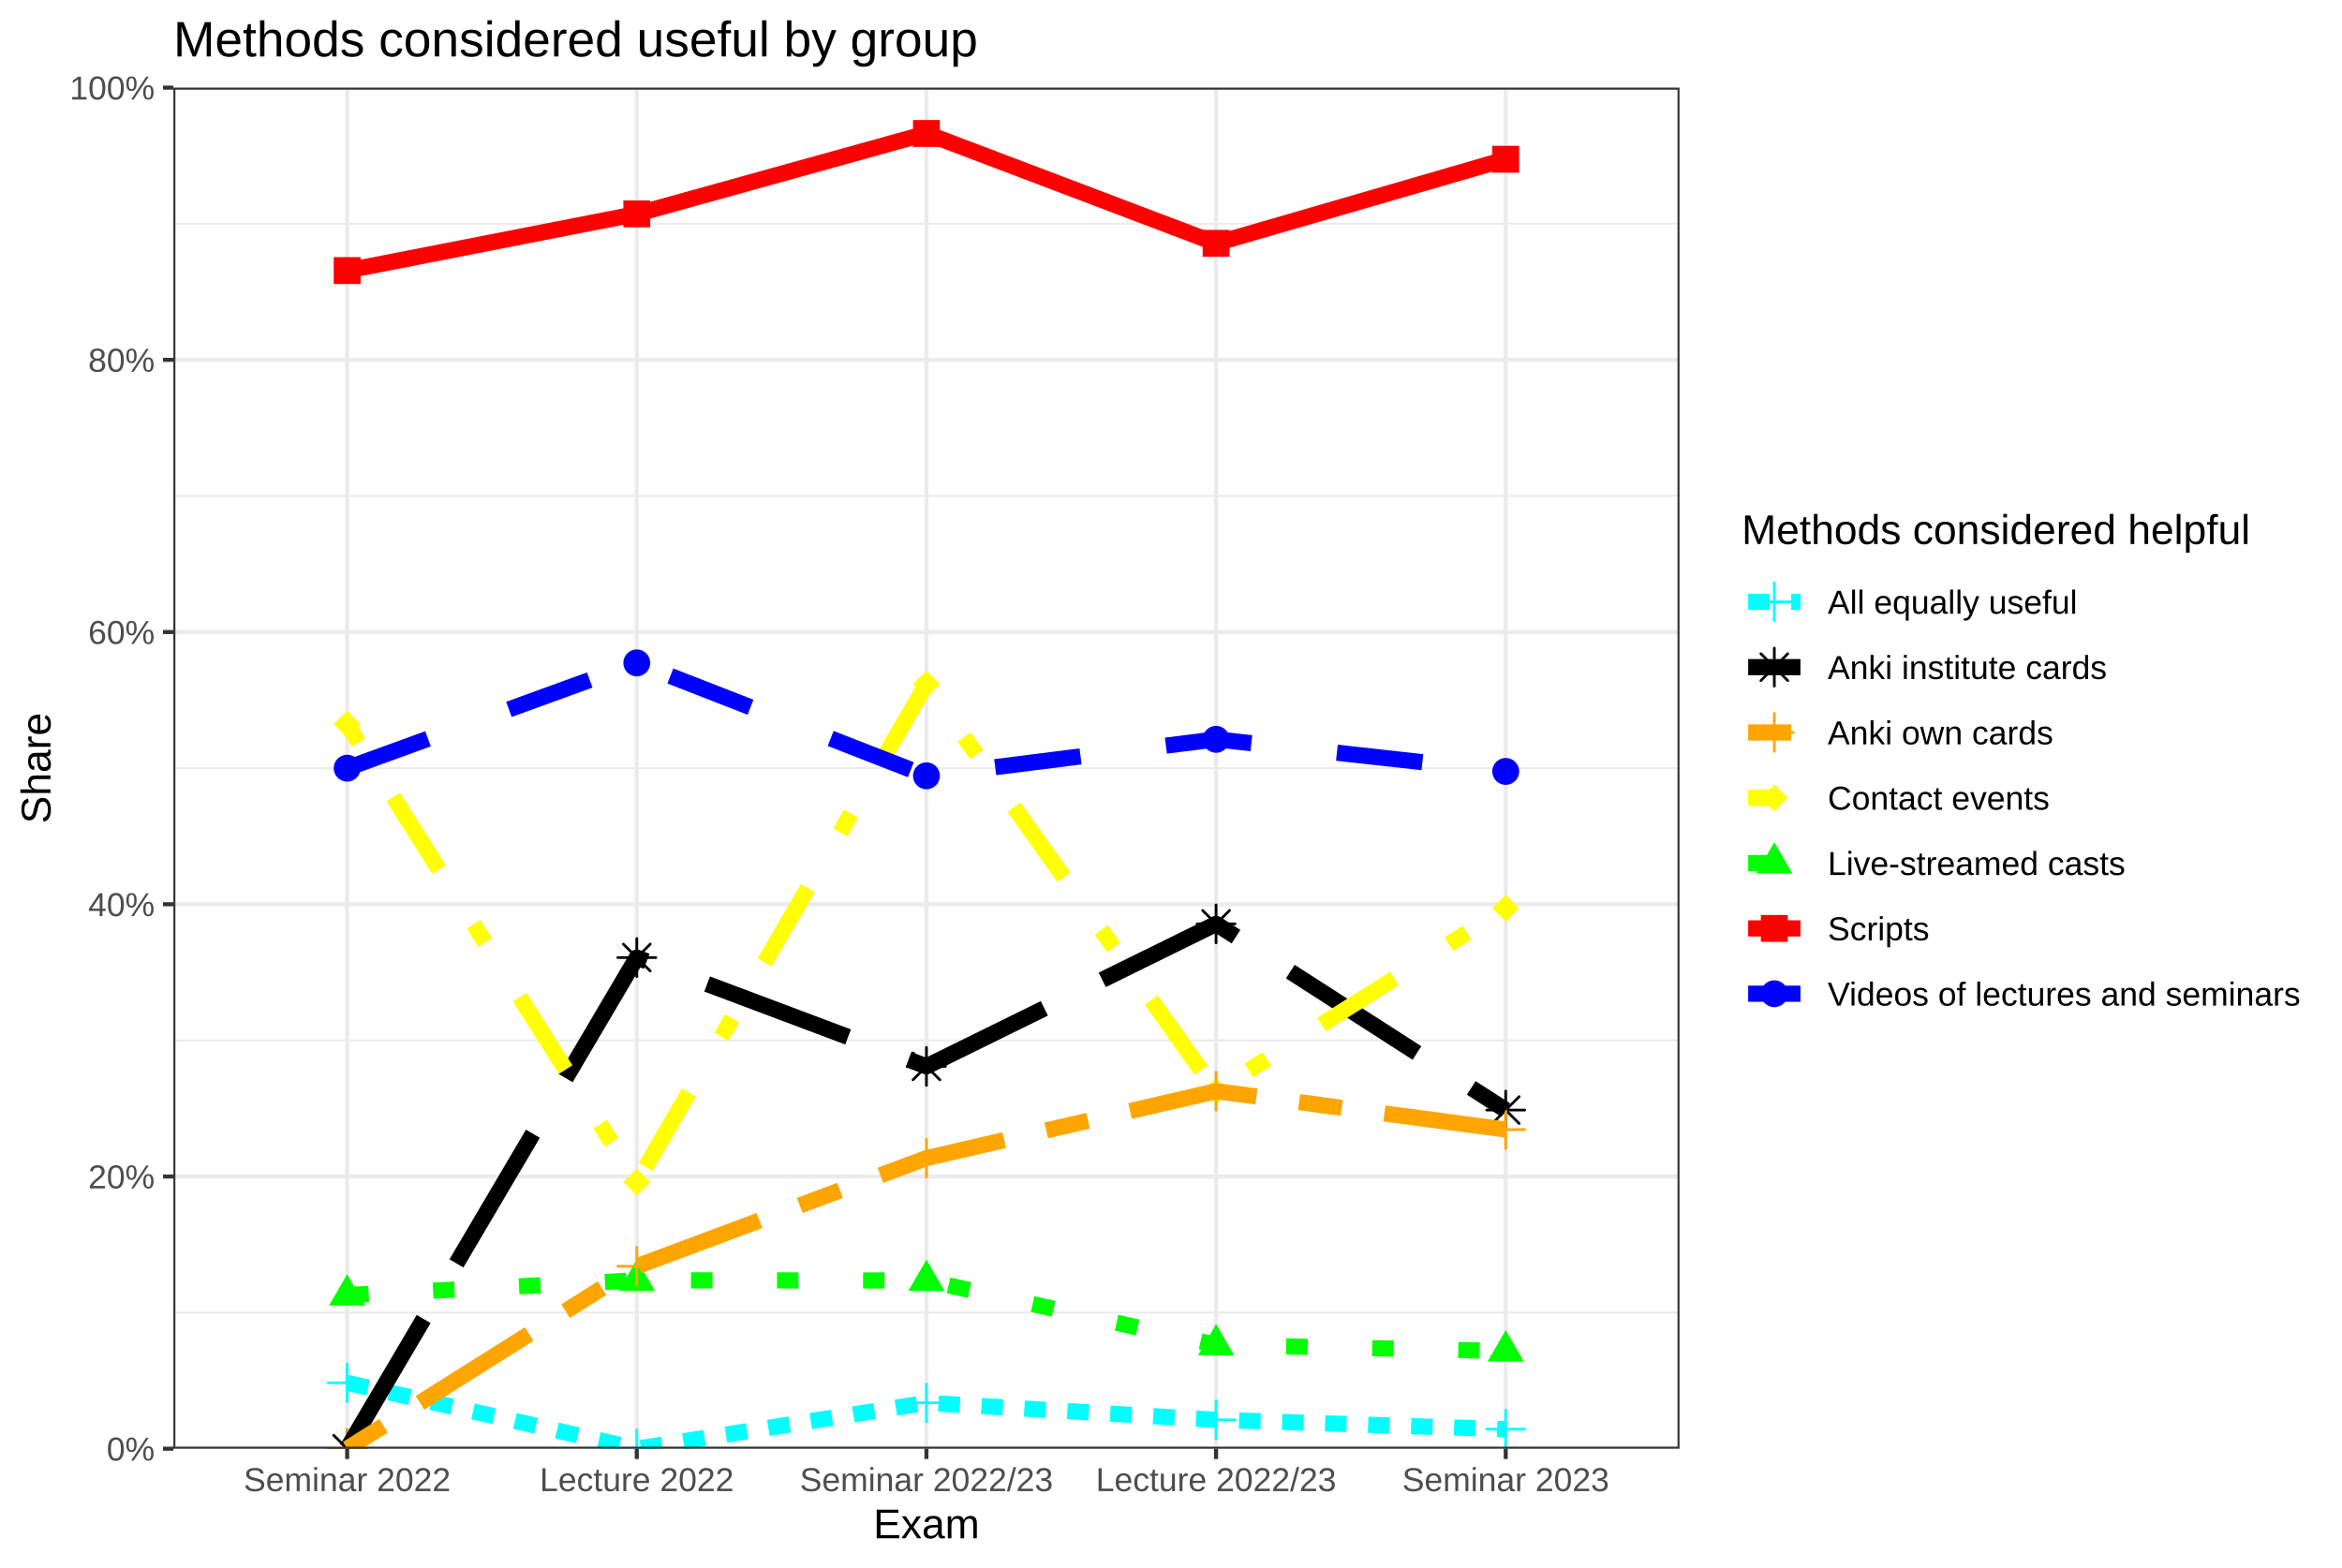
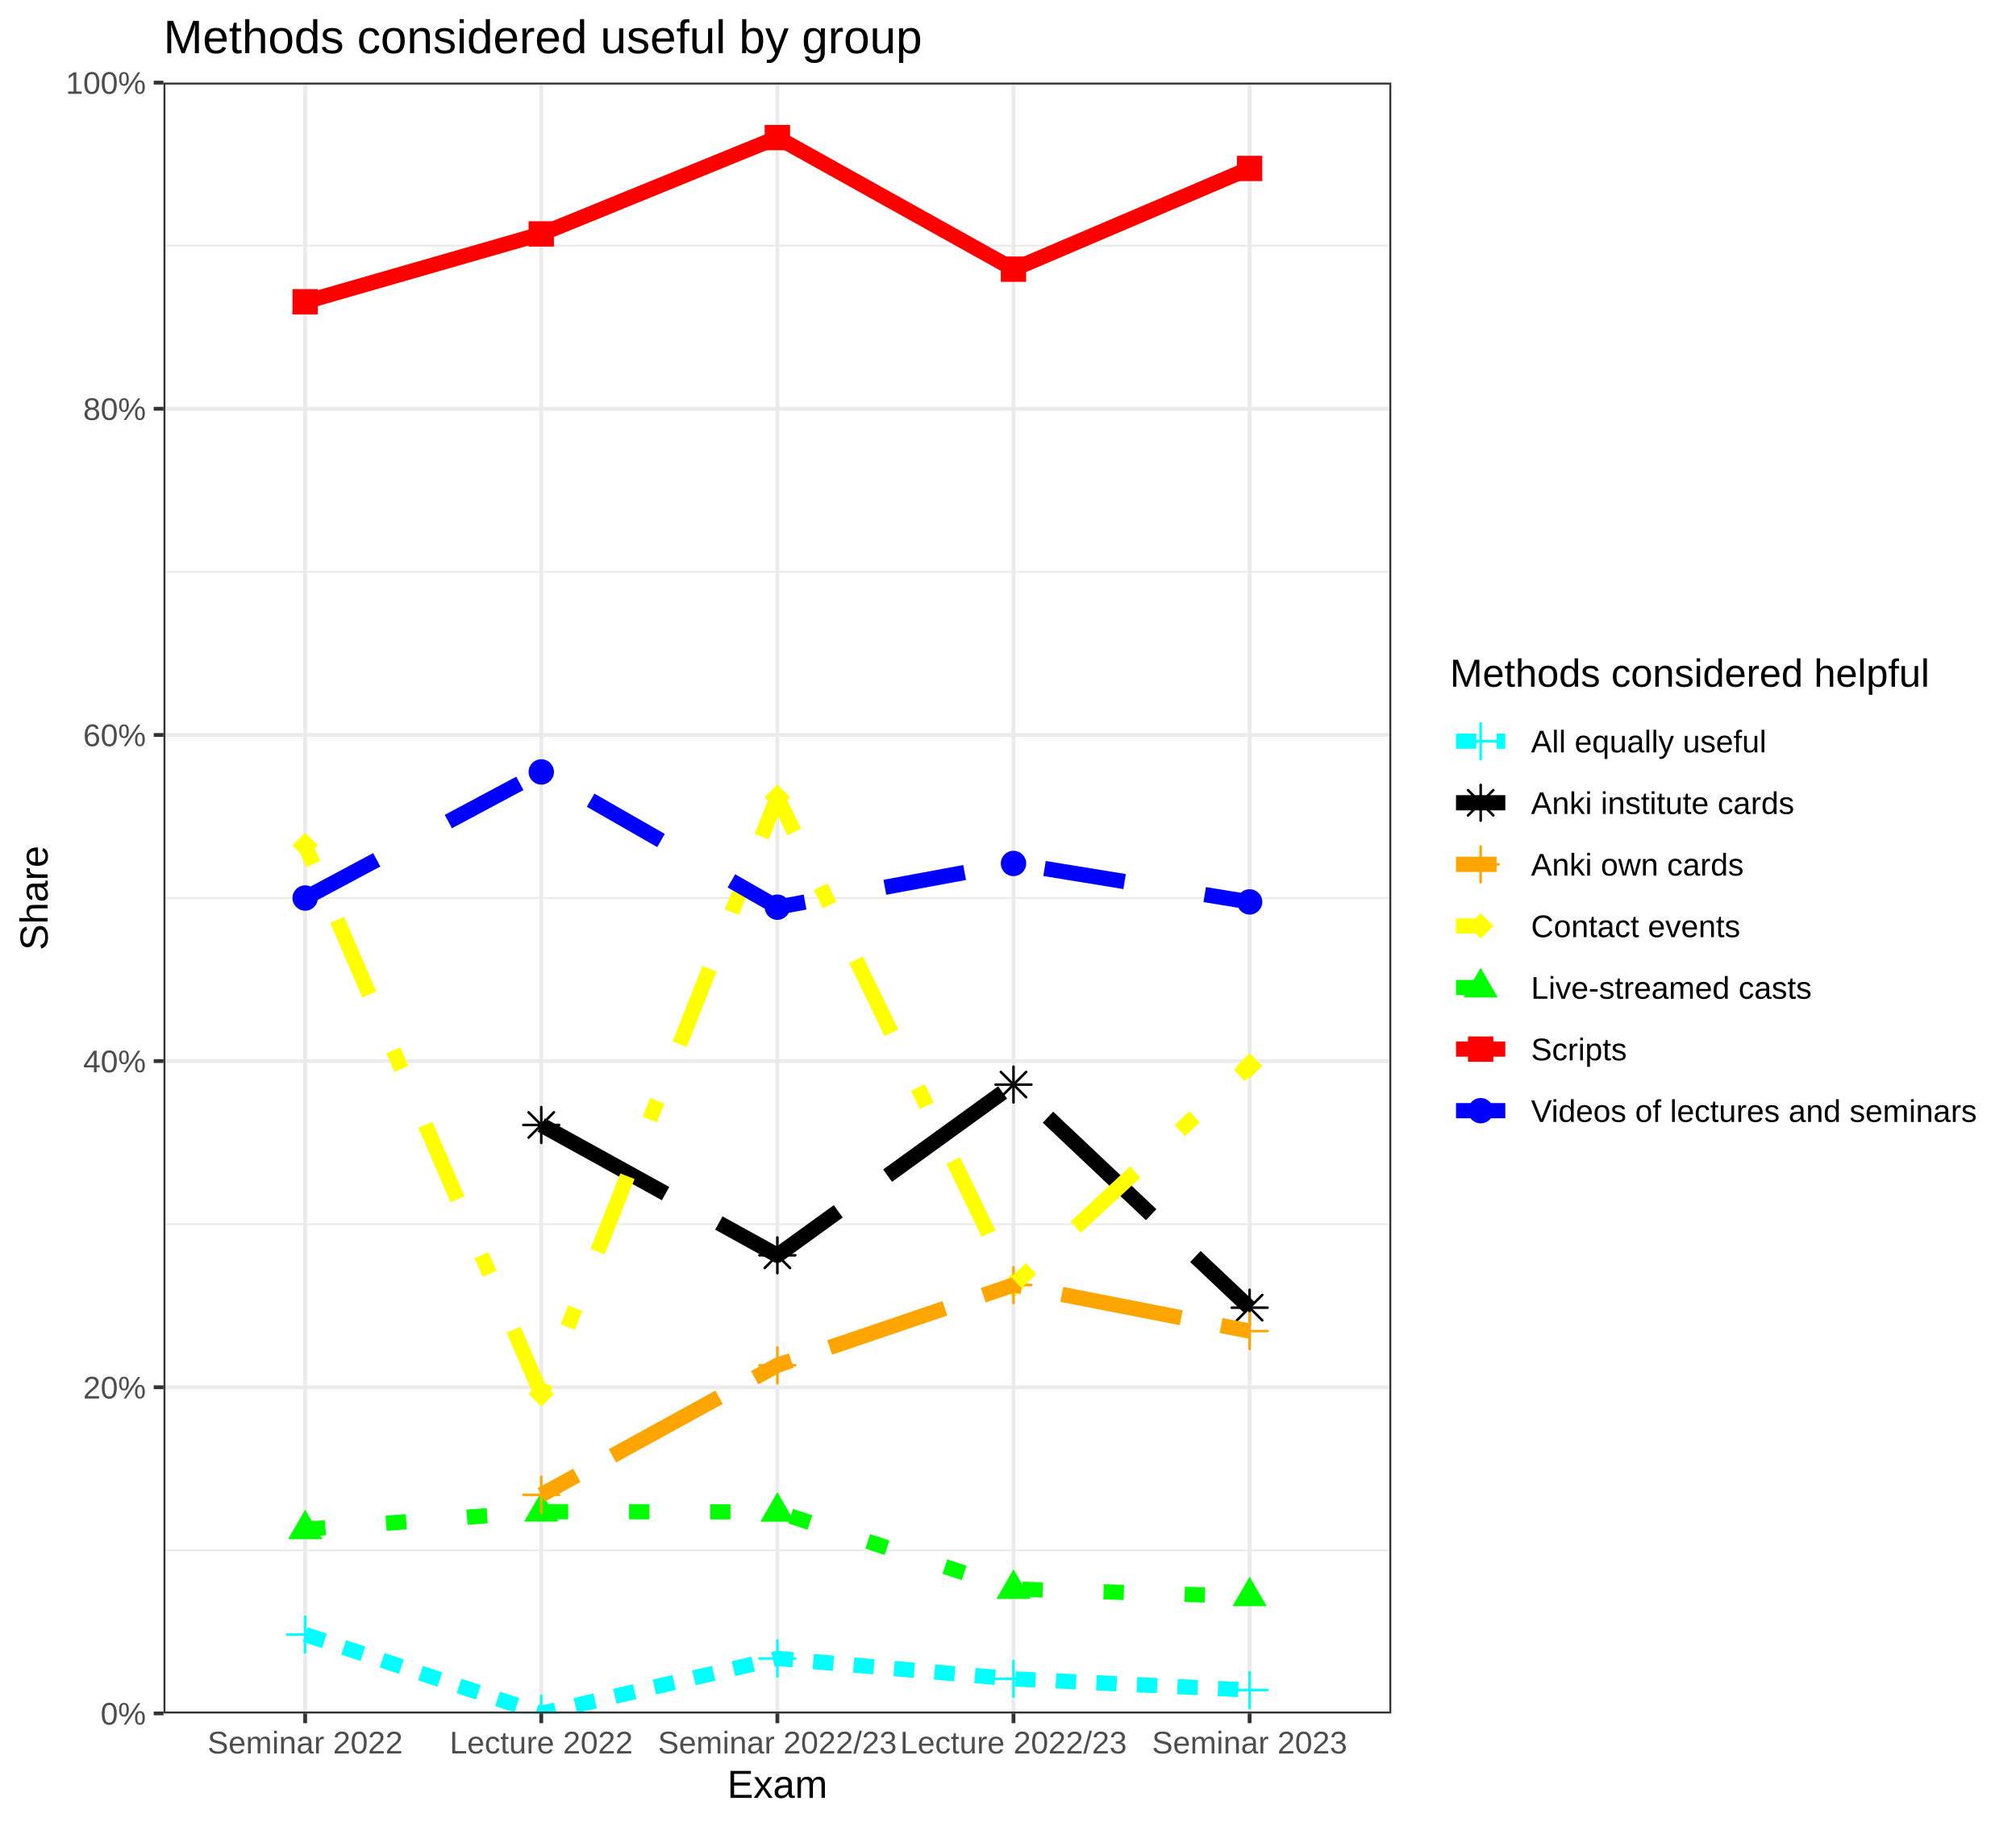
- <svg xmlns="http://www.w3.org/2000/svg" class="svglite" width="619.50pt" height="414.75pt" viewBox="0 0 619.50 414.75">
+ <svg xmlns="http://www.w3.org/2000/svg" class="svglite" width="565.50pt" height="512.25pt" viewBox="0 0 565.50 512.25">
  <defs>
    <style type="text/css">
    .svglite line, .svglite polyline, .svglite polygon, .svglite path, .svglite rect, .svglite circle {
      fill: none;
      stroke: #000000;
      stroke-linecap: round;
      stroke-linejoin: round;
      stroke-miterlimit: 10.00;
    }
    .svglite text {
      white-space: pre;
    }
  </style>
  </defs>
  <rect width="100%" height="100%" style="stroke: none; fill: #FFFFFF;" />
  <defs>
-     <clipPath id="cpMC4wMHw2MTkuNTB8MC4wMHw0MTQuNzU=">
-       <rect x="0.00" y="0.00" width="619.50" height="414.75" />
+     <clipPath id="cpMC4wMHw1NjUuNTB8MC4wMHw1MTIuMjU=">
+       <rect x="0.00" y="0.00" width="565.50" height="512.25" />
    </clipPath>
  </defs>
-   <g clip-path="url(#cpMC4wMHw2MTkuNTB8MC4wMHw0MTQuNzU=)">
-     <rect x="0.00" y="0.00" width="619.50" height="414.75" style="stroke-width: 1.07; stroke: #FFFFFF; fill: #FFFFFF;" />
+   <g clip-path="url(#cpMC4wMHw1NjUuNTB8MC4wMHw1MTIuMjU=)">
+     <rect x="0.00" y="0.00" width="565.50" height="512.25" style="stroke-width: 1.07; stroke: #FFFFFF; fill: #FFFFFF;" />
  </g>
  <defs>
-     <clipPath id="cpNDUuODZ8NDQ0LjI2fDIzLjE4fDM4My4yNQ==">
-       <rect x="45.86" y="23.18" width="398.40" height="360.08" />
+     <clipPath id="cpNDUuODZ8MzkwLjI2fDIzLjE4fDQ4MC43NQ==">
+       <rect x="45.86" y="23.18" width="344.40" height="457.58" />
    </clipPath>
  </defs>
-   <g clip-path="url(#cpNDUuODZ8NDQ0LjI2fDIzLjE4fDM4My4yNQ==)">
-     <rect x="45.86" y="23.18" width="398.40" height="360.08" style="stroke-width: 1.07; stroke: none; fill: #FFFFFF;" />
-     <polyline points="45.86,347.25 444.26,347.25 " style="stroke-width: 0.53; stroke: #EBEBEB; stroke-linecap: butt;" />
-     <polyline points="45.86,275.23 444.26,275.23 " style="stroke-width: 0.53; stroke: #EBEBEB; stroke-linecap: butt;" />
-     <polyline points="45.86,203.22 444.26,203.22 " style="stroke-width: 0.53; stroke: #EBEBEB; stroke-linecap: butt;" />
-     <polyline points="45.86,131.20 444.26,131.20 " style="stroke-width: 0.53; stroke: #EBEBEB; stroke-linecap: butt;" />
-     <polyline points="45.86,59.18 444.26,59.18 " style="stroke-width: 0.53; stroke: #EBEBEB; stroke-linecap: butt;" />
-     <polyline points="45.86,383.25 444.26,383.25 " style="stroke-width: 1.07; stroke: #EBEBEB; stroke-linecap: butt;" />
-     <polyline points="45.86,311.24 444.26,311.24 " style="stroke-width: 1.07; stroke: #EBEBEB; stroke-linecap: butt;" />
-     <polyline points="45.86,239.22 444.26,239.22 " style="stroke-width: 1.07; stroke: #EBEBEB; stroke-linecap: butt;" />
-     <polyline points="45.86,167.21 444.26,167.21 " style="stroke-width: 1.07; stroke: #EBEBEB; stroke-linecap: butt;" />
-     <polyline points="45.86,95.19 444.26,95.19 " style="stroke-width: 1.07; stroke: #EBEBEB; stroke-linecap: butt;" />
-     <polyline points="45.86,23.18 444.26,23.18 " style="stroke-width: 1.07; stroke: #EBEBEB; stroke-linecap: butt;" />
-     <polyline points="91.83,383.25 91.83,23.18 " style="stroke-width: 1.07; stroke: #EBEBEB; stroke-linecap: butt;" />
-     <polyline points="168.44,383.25 168.44,23.18 " style="stroke-width: 1.07; stroke: #EBEBEB; stroke-linecap: butt;" />
-     <polyline points="245.06,383.25 245.06,23.18 " style="stroke-width: 1.07; stroke: #EBEBEB; stroke-linecap: butt;" />
-     <polyline points="321.67,383.25 321.67,23.18 " style="stroke-width: 1.07; stroke: #EBEBEB; stroke-linecap: butt;" />
-     <polyline points="398.29,383.25 398.29,23.18 " style="stroke-width: 1.07; stroke: #EBEBEB; stroke-linecap: butt;" />
-     <polygon points="88.27,75.13 95.38,75.13 95.38,68.02 88.27,68.02 " style="stroke-width: 0.71; stroke: none; fill: #FF0000;" />
-     <polygon points="164.89,60.14 172.00,60.14 172.00,53.03 164.89,53.03 " style="stroke-width: 0.71; stroke: none; fill: #FF0000;" />
-     <polygon points="241.50,38.87 248.61,38.87 248.61,31.76 241.50,31.76 " style="stroke-width: 0.71; stroke: none; fill: #FF0000;" />
-     <polygon points="318.12,67.93 325.23,67.93 325.23,60.82 318.12,60.82 " style="stroke-width: 0.71; stroke: none; fill: #FF0000;" />
-     <polygon points="394.73,45.68 401.84,45.68 401.84,38.57 394.73,38.57 " style="stroke-width: 0.71; stroke: none; fill: #FF0000;" />
-     <circle cx="91.83" cy="203.22" r="3.56" style="stroke-width: 0.71; stroke: none; fill: #0000FF;" />
-     <circle cx="168.44" cy="175.37" r="3.56" style="stroke-width: 0.71; stroke: none; fill: #0000FF;" />
-     <circle cx="245.06" cy="205.24" r="3.56" style="stroke-width: 0.71; stroke: none; fill: #0000FF;" />
-     <circle cx="321.67" cy="195.59" r="3.56" style="stroke-width: 0.71; stroke: none; fill: #0000FF;" />
-     <circle cx="398.29" cy="204.08" r="3.56" style="stroke-width: 0.71; stroke: none; fill: #0000FF;" />
-     <polygon points="91.83,337.07 96.62,345.36 87.04,345.36 " style="stroke-width: 0.71; stroke: none; fill: #00FF00;" />
-     <polygon points="168.44,333.18 173.23,341.47 163.66,341.47 " style="stroke-width: 0.71; stroke: none; fill: #00FF00;" />
-     <polygon points="245.06,333.22 249.85,341.51 240.27,341.51 " style="stroke-width: 0.71; stroke: none; fill: #00FF00;" />
-     <polygon points="321.67,350.26 326.46,358.55 316.89,358.55 " style="stroke-width: 0.71; stroke: none; fill: #00FF00;" />
-     <polygon points="398.29,351.88 403.08,360.18 393.50,360.18 " style="stroke-width: 0.71; stroke: none; fill: #00FF00;" />
-     <polygon points="88.27,191.60 91.83,188.04 95.38,191.60 91.83,195.16 " style="stroke-width: 0.71; stroke: none; fill: #FFFF00;" />
-     <polygon points="164.89,312.72 168.44,309.17 172.00,312.72 168.44,316.28 " style="stroke-width: 0.71; stroke: none; fill: #FFFF00;" />
-     <polygon points="241.50,180.96 245.06,177.41 248.61,180.96 245.06,184.52 " style="stroke-width: 0.71; stroke: none; fill: #FFFF00;" />
-     <polygon points="318.12,288.66 321.67,285.10 325.23,288.66 321.67,292.21 " style="stroke-width: 0.71; stroke: none; fill: #FFFF00;" />
-     <polygon points="394.73,240.26 398.29,236.70 401.84,240.26 398.29,243.81 " style="stroke-width: 0.71; stroke: none; fill: #FFFF00;" />
-     <line x1="88.27" y1="386.81" x2="95.38" y2="379.70" style="stroke-width: 0.71;" />
-     <line x1="88.27" y1="379.70" x2="95.38" y2="386.81" style="stroke-width: 0.71;" />
-     <line x1="86.80" y1="383.25" x2="96.86" y2="383.25" style="stroke-width: 0.71;" />
-     <line x1="91.83" y1="388.28" x2="91.83" y2="378.23" style="stroke-width: 0.71;" />
-     <line x1="164.89" y1="256.88" x2="172.00" y2="249.77" style="stroke-width: 0.71;" />
-     <line x1="164.89" y1="249.77" x2="172.00" y2="256.88" style="stroke-width: 0.71;" />
-     <line x1="163.42" y1="253.33" x2="173.47" y2="253.33" style="stroke-width: 0.71;" />
-     <line x1="168.44" y1="258.36" x2="168.44" y2="248.30" style="stroke-width: 0.71;" />
-     <line x1="241.50" y1="285.66" x2="248.61" y2="278.55" style="stroke-width: 0.71;" />
-     <line x1="241.50" y1="278.55" x2="248.61" y2="285.66" style="stroke-width: 0.71;" />
-     <line x1="240.03" y1="282.11" x2="250.09" y2="282.11" style="stroke-width: 0.71;" />
-     <line x1="245.06" y1="287.14" x2="245.06" y2="277.08" style="stroke-width: 0.71;" />
-     <line x1="318.12" y1="247.97" x2="325.23" y2="240.86" style="stroke-width: 0.71;" />
-     <line x1="318.12" y1="240.86" x2="325.23" y2="247.97" style="stroke-width: 0.71;" />
-     <line x1="316.65" y1="244.41" x2="326.70" y2="244.41" style="stroke-width: 0.71;" />
-     <line x1="321.67" y1="249.44" x2="321.67" y2="239.38" style="stroke-width: 0.71;" />
-     <line x1="394.73" y1="297.22" x2="401.84" y2="290.11" style="stroke-width: 0.71;" />
-     <line x1="394.73" y1="290.11" x2="401.84" y2="297.22" style="stroke-width: 0.71;" />
-     <line x1="393.26" y1="293.67" x2="403.32" y2="293.67" style="stroke-width: 0.71;" />
-     <line x1="398.29" y1="298.69" x2="398.29" y2="288.64" style="stroke-width: 0.71;" />
-     <line x1="86.80" y1="383.25" x2="96.86" y2="383.25" style="stroke-width: 0.71; stroke: #FFA500;" />
-     <line x1="91.83" y1="388.28" x2="91.83" y2="378.23" style="stroke-width: 0.71; stroke: #FFA500;" />
-     <line x1="163.42" y1="335.00" x2="173.47" y2="335.00" style="stroke-width: 0.71; stroke: #FFA500;" />
-     <line x1="168.44" y1="340.02" x2="168.44" y2="329.97" style="stroke-width: 0.71; stroke: #FFA500;" />
-     <line x1="240.03" y1="306.38" x2="250.09" y2="306.38" style="stroke-width: 0.71; stroke: #FFA500;" />
-     <line x1="245.06" y1="311.41" x2="245.06" y2="301.36" style="stroke-width: 0.71; stroke: #FFA500;" />
-     <line x1="316.65" y1="288.66" x2="326.70" y2="288.66" style="stroke-width: 0.71; stroke: #FFA500;" />
-     <line x1="321.67" y1="293.69" x2="321.67" y2="283.63" style="stroke-width: 0.71; stroke: #FFA500;" />
-     <line x1="393.26" y1="298.83" x2="403.32" y2="298.83" style="stroke-width: 0.71; stroke: #FFA500;" />
-     <line x1="398.29" y1="303.86" x2="398.29" y2="293.81" style="stroke-width: 0.71; stroke: #FFA500;" />
-     <line x1="86.80" y1="365.83" x2="96.86" y2="365.83" style="stroke-width: 0.71; stroke: #00FFFF;" />
-     <line x1="91.83" y1="370.86" x2="91.83" y2="360.80" style="stroke-width: 0.71; stroke: #00FFFF;" />
-     <line x1="163.42" y1="383.25" x2="173.47" y2="383.25" style="stroke-width: 0.71; stroke: #00FFFF;" />
-     <line x1="168.44" y1="388.28" x2="168.44" y2="378.23" style="stroke-width: 0.71; stroke: #00FFFF;" />
-     <line x1="240.03" y1="371.12" x2="250.09" y2="371.12" style="stroke-width: 0.71; stroke: #00FFFF;" />
-     <line x1="245.06" y1="376.14" x2="245.06" y2="366.09" style="stroke-width: 0.71; stroke: #00FFFF;" />
-     <line x1="316.65" y1="375.62" x2="326.70" y2="375.62" style="stroke-width: 0.71; stroke: #00FFFF;" />
-     <line x1="321.67" y1="380.65" x2="321.67" y2="370.60" style="stroke-width: 0.71; stroke: #00FFFF;" />
-     <line x1="393.26" y1="378.09" x2="403.32" y2="378.09" style="stroke-width: 0.71; stroke: #00FFFF;" />
-     <line x1="398.29" y1="383.11" x2="398.29" y2="373.06" style="stroke-width: 0.71; stroke: #00FFFF;" />
-     <polyline points="91.83,365.83 168.44,383.25 245.06,371.12 321.67,375.62 398.29,378.09 " style="stroke-width: 4.27; stroke: #00FFFF; stroke-dasharray: 5.69,5.69; stroke-linecap: butt;" />
-     <polyline points="91.83,383.25 168.44,253.33 245.06,282.11 321.67,244.41 398.29,293.67 " style="stroke-width: 4.27; stroke-dasharray: 39.83,17.07; stroke-linecap: butt;" />
-     <polyline points="91.83,383.25 168.44,335.00 245.06,306.38 321.67,288.66 398.29,298.83 " style="stroke-width: 4.27; stroke: #FFA500; stroke-dasharray: 11.38,11.38,34.14,11.38; stroke-linecap: butt;" />
-     <polyline points="91.83,191.60 168.44,312.72 245.06,180.96 321.67,288.66 398.29,240.26 " style="stroke-width: 4.27; stroke: #FFFF00; stroke-dasharray: 5.69,17.07,22.76,17.07; stroke-linecap: butt;" />
-     <polyline points="91.83,342.60 168.44,338.71 245.06,338.75 321.67,355.79 398.29,357.41 " style="stroke-width: 4.27; stroke: #00FF00; stroke-dasharray: 5.69,17.07; stroke-linecap: butt;" />
-     <polyline points="91.83,71.57 168.44,56.59 245.06,35.31 321.67,64.37 398.29,42.13 " style="stroke-width: 4.27; stroke: #FF0000; stroke-linecap: butt;" />
-     <polyline points="91.83,203.22 168.44,175.37 245.06,205.24 321.67,195.59 398.29,204.08 " style="stroke-width: 4.27; stroke: #0000FF; stroke-dasharray: 22.76,22.76; stroke-linecap: butt;" />
-     <rect x="45.86" y="23.18" width="398.40" height="360.08" style="stroke-width: 1.07; stroke: #333333;" />
+   <g clip-path="url(#cpNDUuODZ8MzkwLjI2fDIzLjE4fDQ4MC43NQ==)">
+     <rect x="45.86" y="23.18" width="344.40" height="457.58" style="stroke-width: 1.07; stroke: none; fill: #FFFFFF;" />
+     <polyline points="45.86,435.00 390.26,435.00 " style="stroke-width: 0.53; stroke: #EBEBEB; stroke-linecap: butt;" />
+     <polyline points="45.86,343.48 390.26,343.48 " style="stroke-width: 0.53; stroke: #EBEBEB; stroke-linecap: butt;" />
+     <polyline points="45.86,251.97 390.26,251.97 " style="stroke-width: 0.53; stroke: #EBEBEB; stroke-linecap: butt;" />
+     <polyline points="45.86,160.45 390.26,160.45 " style="stroke-width: 0.53; stroke: #EBEBEB; stroke-linecap: butt;" />
+     <polyline points="45.86,68.93 390.26,68.93 " style="stroke-width: 0.53; stroke: #EBEBEB; stroke-linecap: butt;" />
+     <polyline points="45.86,480.75 390.26,480.75 " style="stroke-width: 1.07; stroke: #EBEBEB; stroke-linecap: butt;" />
+     <polyline points="45.86,389.24 390.26,389.24 " style="stroke-width: 1.07; stroke: #EBEBEB; stroke-linecap: butt;" />
+     <polyline points="45.86,297.72 390.26,297.72 " style="stroke-width: 1.07; stroke: #EBEBEB; stroke-linecap: butt;" />
+     <polyline points="45.86,206.21 390.26,206.21 " style="stroke-width: 1.07; stroke: #EBEBEB; stroke-linecap: butt;" />
+     <polyline points="45.86,114.69 390.26,114.69 " style="stroke-width: 1.07; stroke: #EBEBEB; stroke-linecap: butt;" />
+     <polyline points="45.86,23.18 390.26,23.18 " style="stroke-width: 1.07; stroke: #EBEBEB; stroke-linecap: butt;" />
+     <polyline points="85.60,480.75 85.60,23.18 " style="stroke-width: 1.07; stroke: #EBEBEB; stroke-linecap: butt;" />
+     <polyline points="151.83,480.75 151.83,23.18 " style="stroke-width: 1.07; stroke: #EBEBEB; stroke-linecap: butt;" />
+     <polyline points="218.06,480.75 218.06,23.18 " style="stroke-width: 1.07; stroke: #EBEBEB; stroke-linecap: butt;" />
+     <polyline points="284.29,480.75 284.29,23.18 " style="stroke-width: 1.07; stroke: #EBEBEB; stroke-linecap: butt;" />
+     <polyline points="350.52,480.75 350.52,23.18 " style="stroke-width: 1.07; stroke: #EBEBEB; stroke-linecap: butt;" />
+     <polygon points="82.04,88.23 89.15,88.23 89.15,81.12 82.04,81.12 " style="stroke-width: 0.71; stroke: none; fill: #FF0000;" />
+     <polygon points="148.27,69.19 155.38,69.19 155.38,62.08 148.27,62.08 " style="stroke-width: 0.71; stroke: none; fill: #FF0000;" />
+     <polygon points="214.50,42.16 221.61,42.16 221.61,35.05 214.50,35.05 " style="stroke-width: 0.71; stroke: none; fill: #FF0000;" />
+     <polygon points="280.73,79.08 287.84,79.08 287.84,71.97 280.73,71.97 " style="stroke-width: 0.71; stroke: none; fill: #FF0000;" />
+     <polygon points="346.96,50.82 354.07,50.82 354.07,43.71 346.96,43.71 " style="stroke-width: 0.71; stroke: none; fill: #FF0000;" />
+     <circle cx="85.60" cy="251.97" r="3.56" style="stroke-width: 0.71; stroke: none; fill: #0000FF;" />
+     <circle cx="151.83" cy="216.59" r="3.56" style="stroke-width: 0.71; stroke: none; fill: #0000FF;" />
+     <circle cx="218.06" cy="254.54" r="3.56" style="stroke-width: 0.71; stroke: none; fill: #0000FF;" />
+     <circle cx="284.29" cy="242.27" r="3.56" style="stroke-width: 0.71; stroke: none; fill: #0000FF;" />
+     <circle cx="350.52" cy="253.06" r="3.56" style="stroke-width: 0.71; stroke: none; fill: #0000FF;" />
+     <polygon points="85.60,423.56 90.39,431.86 80.81,431.86 " style="stroke-width: 0.71; stroke: none; fill: #00FF00;" />
+     <polygon points="151.83,418.62 156.62,426.91 147.04,426.91 " style="stroke-width: 0.71; stroke: none; fill: #00FF00;" />
+     <polygon points="218.06,418.67 222.85,426.96 213.27,426.96 " style="stroke-width: 0.71; stroke: none; fill: #00FF00;" />
+     <polygon points="284.29,440.32 289.08,448.62 279.50,448.62 " style="stroke-width: 0.71; stroke: none; fill: #00FF00;" />
+     <polygon points="350.52,442.38 355.31,450.68 345.73,450.68 " style="stroke-width: 0.71; stroke: none; fill: #00FF00;" />
+     <polygon points="82.04,237.20 85.60,233.65 89.15,237.20 85.60,240.76 " style="stroke-width: 0.71; stroke: none; fill: #FFFF00;" />
+     <polygon points="148.27,391.13 151.83,387.57 155.38,391.13 151.83,394.68 " style="stroke-width: 0.71; stroke: none; fill: #FFFF00;" />
+     <polygon points="214.50,223.69 218.06,220.13 221.61,223.69 218.06,227.24 " style="stroke-width: 0.71; stroke: none; fill: #FFFF00;" />
+     <polygon points="280.73,360.54 284.29,356.99 287.84,360.54 284.29,364.10 " style="stroke-width: 0.71; stroke: none; fill: #FFFF00;" />
+     <polygon points="346.96,299.04 350.52,295.48 354.07,299.04 350.52,302.59 " style="stroke-width: 0.71; stroke: none; fill: #FFFF00;" />
+     <line x1="148.27" y1="319.20" x2="155.38" y2="312.09" style="stroke-width: 0.71;" />
+     <line x1="148.27" y1="312.09" x2="155.38" y2="319.20" style="stroke-width: 0.71;" />
+     <line x1="146.80" y1="315.65" x2="156.86" y2="315.65" style="stroke-width: 0.71;" />
+     <line x1="151.83" y1="320.68" x2="151.83" y2="310.62" style="stroke-width: 0.71;" />
+     <line x1="214.50" y1="355.78" x2="221.61" y2="348.67" style="stroke-width: 0.71;" />
+     <line x1="214.50" y1="348.67" x2="221.61" y2="355.78" style="stroke-width: 0.71;" />
+     <line x1="213.03" y1="352.22" x2="223.09" y2="352.22" style="stroke-width: 0.71;" />
+     <line x1="218.06" y1="357.25" x2="218.06" y2="347.19" style="stroke-width: 0.71;" />
+     <line x1="280.73" y1="307.87" x2="287.84" y2="300.76" style="stroke-width: 0.71;" />
+     <line x1="280.73" y1="300.76" x2="287.84" y2="307.87" style="stroke-width: 0.71;" />
+     <line x1="279.26" y1="304.32" x2="289.32" y2="304.32" style="stroke-width: 0.71;" />
+     <line x1="284.29" y1="309.34" x2="284.29" y2="299.29" style="stroke-width: 0.71;" />
+     <line x1="346.96" y1="370.46" x2="354.07" y2="363.35" style="stroke-width: 0.71;" />
+     <line x1="346.96" y1="363.35" x2="354.07" y2="370.46" style="stroke-width: 0.71;" />
+     <line x1="345.49" y1="366.91" x2="355.55" y2="366.91" style="stroke-width: 0.71;" />
+     <line x1="350.52" y1="371.93" x2="350.52" y2="361.88" style="stroke-width: 0.71;" />
+     <line x1="146.80" y1="419.43" x2="156.86" y2="419.43" style="stroke-width: 0.71; stroke: #FFA500;" />
+     <line x1="151.83" y1="424.46" x2="151.83" y2="414.40" style="stroke-width: 0.71; stroke: #FFA500;" />
+     <line x1="213.03" y1="383.07" x2="223.09" y2="383.07" style="stroke-width: 0.71; stroke: #FFA500;" />
+     <line x1="218.06" y1="388.10" x2="218.06" y2="378.04" style="stroke-width: 0.71; stroke: #FFA500;" />
+     <line x1="279.26" y1="360.54" x2="289.32" y2="360.54" style="stroke-width: 0.71; stroke: #FFA500;" />
+     <line x1="284.29" y1="365.57" x2="284.29" y2="355.52" style="stroke-width: 0.71; stroke: #FFA500;" />
+     <line x1="345.49" y1="373.48" x2="355.55" y2="373.48" style="stroke-width: 0.71; stroke: #FFA500;" />
+     <line x1="350.52" y1="378.50" x2="350.52" y2="368.45" style="stroke-width: 0.71; stroke: #FFA500;" />
+     <line x1="80.57" y1="458.61" x2="90.63" y2="458.61" style="stroke-width: 0.71; stroke: #00FFFF;" />
+     <line x1="85.60" y1="463.64" x2="85.60" y2="453.59" style="stroke-width: 0.71; stroke: #00FFFF;" />
+     <line x1="146.80" y1="480.75" x2="156.86" y2="480.75" style="stroke-width: 0.71; stroke: #00FFFF;" />
+     <line x1="151.83" y1="485.78" x2="151.83" y2="475.73" style="stroke-width: 0.71; stroke: #00FFFF;" />
+     <line x1="213.03" y1="465.33" x2="223.09" y2="465.33" style="stroke-width: 0.71; stroke: #00FFFF;" />
+     <line x1="218.06" y1="470.36" x2="218.06" y2="460.30" style="stroke-width: 0.71; stroke: #00FFFF;" />
+     <line x1="279.26" y1="471.06" x2="289.32" y2="471.06" style="stroke-width: 0.71; stroke: #00FFFF;" />
+     <line x1="284.29" y1="476.09" x2="284.29" y2="466.03" style="stroke-width: 0.71; stroke: #00FFFF;" />
+     <line x1="345.49" y1="474.19" x2="355.55" y2="474.19" style="stroke-width: 0.71; stroke: #00FFFF;" />
+     <line x1="350.52" y1="479.21" x2="350.52" y2="469.16" style="stroke-width: 0.71; stroke: #00FFFF;" />
+     <polyline points="85.60,458.61 151.83,480.75 218.06,465.33 284.29,471.06 350.52,474.19 " style="stroke-width: 4.27; stroke: #00FFFF; stroke-dasharray: 5.69,5.69; stroke-linecap: butt;" />
+     <polyline points="151.83,315.65 218.06,352.22 284.29,304.32 350.52,366.91 " style="stroke-width: 4.27; stroke-dasharray: 39.83,17.07; stroke-linecap: butt;" />
+     <polyline points="151.83,419.43 218.06,383.07 284.29,360.54 350.52,373.48 " style="stroke-width: 4.27; stroke: #FFA500; stroke-dasharray: 11.38,11.38,34.14,11.38; stroke-linecap: butt;" />
+     <polyline points="85.60,237.20 151.83,391.13 218.06,223.69 284.29,360.54 350.52,299.04 " style="stroke-width: 4.27; stroke: #FFFF00; stroke-dasharray: 5.69,17.07,22.76,17.07; stroke-linecap: butt;" />
+     <polyline points="85.60,429.09 151.83,424.15 218.06,424.20 284.29,445.85 350.52,447.91 " style="stroke-width: 4.27; stroke: #00FF00; stroke-dasharray: 5.69,17.07; stroke-linecap: butt;" />
+     <polyline points="85.60,84.68 151.83,65.63 218.06,38.60 284.29,75.53 350.52,47.26 " style="stroke-width: 4.27; stroke: #FF0000; stroke-linecap: butt;" />
+     <polyline points="85.60,251.97 151.83,216.59 218.06,254.54 284.29,242.27 350.52,253.06 " style="stroke-width: 4.27; stroke: #0000FF; stroke-dasharray: 22.76,22.76; stroke-linecap: butt;" />
+     <rect x="45.86" y="23.18" width="344.40" height="457.58" style="stroke-width: 1.07; stroke: #333333;" />
  </g>
-   <g clip-path="url(#cpMC4wMHw2MTkuNTB8MC4wMHw0MTQuNzU=)">
-     <text x="40.93" y="386.40" text-anchor="end" style="font-size: 8.80px;fill: #4D4D4D; font-family: &quot;Arial&quot;;" textLength="12.72px" lengthAdjust="spacingAndGlyphs">0%</text>
-     <text x="40.93" y="314.39" text-anchor="end" style="font-size: 8.80px;fill: #4D4D4D; font-family: &quot;Arial&quot;;" textLength="17.62px" lengthAdjust="spacingAndGlyphs">20%</text>
-     <text x="40.93" y="242.37" text-anchor="end" style="font-size: 8.80px;fill: #4D4D4D; font-family: &quot;Arial&quot;;" textLength="17.62px" lengthAdjust="spacingAndGlyphs">40%</text>
-     <text x="40.93" y="170.36" text-anchor="end" style="font-size: 8.80px;fill: #4D4D4D; font-family: &quot;Arial&quot;;" textLength="17.62px" lengthAdjust="spacingAndGlyphs">60%</text>
-     <text x="40.93" y="98.34" text-anchor="end" style="font-size: 8.80px;fill: #4D4D4D; font-family: &quot;Arial&quot;;" textLength="17.62px" lengthAdjust="spacingAndGlyphs">80%</text>
+   <g clip-path="url(#cpMC4wMHw1NjUuNTB8MC4wMHw1MTIuMjU=)">
+     <text x="40.93" y="483.90" text-anchor="end" style="font-size: 8.80px;fill: #4D4D4D; font-family: &quot;Arial&quot;;" textLength="12.72px" lengthAdjust="spacingAndGlyphs">0%</text>
+     <text x="40.93" y="392.39" text-anchor="end" style="font-size: 8.80px;fill: #4D4D4D; font-family: &quot;Arial&quot;;" textLength="17.62px" lengthAdjust="spacingAndGlyphs">20%</text>
+     <text x="40.93" y="300.87" text-anchor="end" style="font-size: 8.80px;fill: #4D4D4D; font-family: &quot;Arial&quot;;" textLength="17.62px" lengthAdjust="spacingAndGlyphs">40%</text>
+     <text x="40.93" y="209.36" text-anchor="end" style="font-size: 8.80px;fill: #4D4D4D; font-family: &quot;Arial&quot;;" textLength="17.62px" lengthAdjust="spacingAndGlyphs">60%</text>
+     <text x="40.93" y="117.84" text-anchor="end" style="font-size: 8.80px;fill: #4D4D4D; font-family: &quot;Arial&quot;;" textLength="17.62px" lengthAdjust="spacingAndGlyphs">80%</text>
    <text x="40.93" y="26.33" text-anchor="end" style="font-size: 8.80px;fill: #4D4D4D; font-family: &quot;Arial&quot;;" textLength="22.51px" lengthAdjust="spacingAndGlyphs">100%</text>
-     <polyline points="43.12,383.25 45.86,383.25 " style="stroke-width: 1.07; stroke: #333333; stroke-linecap: butt;" />
-     <polyline points="43.12,311.24 45.86,311.24 " style="stroke-width: 1.07; stroke: #333333; stroke-linecap: butt;" />
-     <polyline points="43.12,239.22 45.86,239.22 " style="stroke-width: 1.07; stroke: #333333; stroke-linecap: butt;" />
-     <polyline points="43.12,167.21 45.86,167.21 " style="stroke-width: 1.07; stroke: #333333; stroke-linecap: butt;" />
-     <polyline points="43.12,95.19 45.86,95.19 " style="stroke-width: 1.07; stroke: #333333; stroke-linecap: butt;" />
+     <polyline points="43.12,480.75 45.86,480.75 " style="stroke-width: 1.07; stroke: #333333; stroke-linecap: butt;" />
+     <polyline points="43.12,389.24 45.86,389.24 " style="stroke-width: 1.07; stroke: #333333; stroke-linecap: butt;" />
+     <polyline points="43.12,297.72 45.86,297.72 " style="stroke-width: 1.07; stroke: #333333; stroke-linecap: butt;" />
+     <polyline points="43.12,206.21 45.86,206.21 " style="stroke-width: 1.07; stroke: #333333; stroke-linecap: butt;" />
+     <polyline points="43.12,114.69 45.86,114.69 " style="stroke-width: 1.07; stroke: #333333; stroke-linecap: butt;" />
    <polyline points="43.12,23.18 45.86,23.18 " style="stroke-width: 1.07; stroke: #333333; stroke-linecap: butt;" />
-     <polyline points="91.83,385.99 91.83,383.25 " style="stroke-width: 1.07; stroke: #333333; stroke-linecap: butt;" />
-     <polyline points="168.44,385.99 168.44,383.25 " style="stroke-width: 1.07; stroke: #333333; stroke-linecap: butt;" />
-     <polyline points="245.06,385.99 245.06,383.25 " style="stroke-width: 1.07; stroke: #333333; stroke-linecap: butt;" />
-     <polyline points="321.67,385.99 321.67,383.25 " style="stroke-width: 1.07; stroke: #333333; stroke-linecap: butt;" />
-     <polyline points="398.29,385.99 398.29,383.25 " style="stroke-width: 1.07; stroke: #333333; stroke-linecap: butt;" />
-     <text x="91.83" y="394.49" text-anchor="middle" style="font-size: 8.80px;fill: #4D4D4D; font-family: &quot;Arial&quot;;" textLength="54.80px" lengthAdjust="spacingAndGlyphs">Seminar 2022</text>
-     <text x="168.44" y="394.49" text-anchor="middle" style="font-size: 8.80px;fill: #4D4D4D; font-family: &quot;Arial&quot;;" textLength="51.39px" lengthAdjust="spacingAndGlyphs">Lecture 2022</text>
-     <text x="245.06" y="394.49" text-anchor="middle" style="font-size: 8.80px;fill: #4D4D4D; font-family: &quot;Arial&quot;;" textLength="67.04px" lengthAdjust="spacingAndGlyphs">Seminar 2022/23</text>
-     <text x="321.67" y="394.49" text-anchor="middle" style="font-size: 8.80px;fill: #4D4D4D; font-family: &quot;Arial&quot;;" textLength="63.63px" lengthAdjust="spacingAndGlyphs">Lecture 2022/23</text>
-     <text x="398.29" y="394.49" text-anchor="middle" style="font-size: 8.80px;fill: #4D4D4D; font-family: &quot;Arial&quot;;" textLength="54.80px" lengthAdjust="spacingAndGlyphs">Seminar 2023</text>
-     <text x="245.06" y="406.95" text-anchor="middle" style="font-size: 11.00px; font-family: &quot;Arial&quot;;" textLength="28.12px" lengthAdjust="spacingAndGlyphs">Exam</text>
-     <text transform="translate(13.36,203.22) rotate(-90)" text-anchor="middle" style="font-size: 11.00px; font-family: &quot;Arial&quot;;" textLength="29.36px" lengthAdjust="spacingAndGlyphs">Share</text>
-     <rect x="455.22" y="129.42" width="158.80" height="147.59" style="stroke-width: 1.07; stroke: none; fill: #FFFFFF;" />
-     <text x="460.70" y="143.93" style="font-size: 11.00px; font-family: &quot;Arial&quot;;" textLength="134.58px" lengthAdjust="spacingAndGlyphs">Methods considered helpful</text>
-     <rect x="460.70" y="150.57" width="17.28" height="17.28" style="stroke-width: 1.07; stroke: none; fill: #FFFFFF;" />
-     <line x1="464.31" y1="159.21" x2="474.36" y2="159.21" style="stroke-width: 0.71; stroke: #00FFFF;" />
-     <line x1="469.34" y1="164.24" x2="469.34" y2="154.18" style="stroke-width: 0.71; stroke: #00FFFF;" />
-     <line x1="462.42" y1="159.21" x2="476.25" y2="159.21" style="stroke-width: 4.27; stroke: #00FFFF; stroke-dasharray: 5.69,5.69; stroke-linecap: butt;" />
-     <rect x="460.70" y="167.85" width="17.28" height="17.28" style="stroke-width: 1.07; stroke: none; fill: #FFFFFF;" />
-     <line x1="465.78" y1="180.05" x2="472.89" y2="172.94" style="stroke-width: 0.71;" />
-     <line x1="465.78" y1="172.94" x2="472.89" y2="180.05" style="stroke-width: 0.71;" />
-     <line x1="464.31" y1="176.49" x2="474.36" y2="176.49" style="stroke-width: 0.71;" />
-     <line x1="469.34" y1="181.52" x2="469.34" y2="171.46" style="stroke-width: 0.71;" />
-     <line x1="462.42" y1="176.49" x2="476.25" y2="176.49" style="stroke-width: 4.27; stroke-dasharray: 39.83,17.07; stroke-linecap: butt;" />
-     <rect x="460.70" y="185.13" width="17.28" height="17.28" style="stroke-width: 1.07; stroke: none; fill: #FFFFFF;" />
-     <line x1="464.31" y1="193.77" x2="474.36" y2="193.77" style="stroke-width: 0.71; stroke: #FFA500;" />
-     <line x1="469.34" y1="198.80" x2="469.34" y2="188.74" style="stroke-width: 0.71; stroke: #FFA500;" />
-     <line x1="462.42" y1="193.77" x2="476.25" y2="193.77" style="stroke-width: 4.27; stroke: #FFA500; stroke-dasharray: 11.38,11.38,34.14,11.38; stroke-linecap: butt;" />
-     <rect x="460.70" y="202.41" width="17.28" height="17.28" style="stroke-width: 1.07; stroke: none; fill: #FFFFFF;" />
-     <polygon points="465.78,211.05 469.34,207.50 472.89,211.05 469.34,214.61 " style="stroke-width: 0.71; stroke: none; fill: #FFFF00;" />
-     <line x1="462.42" y1="211.05" x2="476.25" y2="211.05" style="stroke-width: 4.27; stroke: #FFFF00; stroke-dasharray: 5.69,17.07,22.76,17.07; stroke-linecap: butt;" />
-     <rect x="460.70" y="219.69" width="17.28" height="17.28" style="stroke-width: 1.07; stroke: none; fill: #FFFFFF;" />
-     <polygon points="469.34,222.80 474.12,231.10 464.55,231.10 " style="stroke-width: 0.71; stroke: none; fill: #00FF00;" />
-     <line x1="462.42" y1="228.33" x2="476.25" y2="228.33" style="stroke-width: 4.27; stroke: #00FF00; stroke-dasharray: 5.69,17.07; stroke-linecap: butt;" />
-     <rect x="460.70" y="236.97" width="17.28" height="17.28" style="stroke-width: 1.07; stroke: none; fill: #FFFFFF;" />
-     <polygon points="465.78,249.17 472.89,249.17 472.89,242.06 465.78,242.06 " style="stroke-width: 0.71; stroke: none; fill: #FF0000;" />
-     <line x1="462.42" y1="245.61" x2="476.25" y2="245.61" style="stroke-width: 4.27; stroke: #FF0000; stroke-linecap: butt;" />
-     <rect x="460.70" y="254.25" width="17.28" height="17.28" style="stroke-width: 1.07; stroke: none; fill: #FFFFFF;" />
-     <circle cx="469.34" cy="262.89" r="3.56" style="stroke-width: 0.71; stroke: none; fill: #0000FF;" />
-     <line x1="462.42" y1="262.89" x2="476.25" y2="262.89" style="stroke-width: 4.27; stroke: #0000FF; stroke-dasharray: 22.76,22.76; stroke-linecap: butt;" />
-     <text x="483.46" y="162.36" style="font-size: 8.80px; font-family: &quot;Arial&quot;;" textLength="66.04px" lengthAdjust="spacingAndGlyphs">All equally useful</text>
-     <text x="483.46" y="179.64" style="font-size: 8.80px; font-family: &quot;Arial&quot;;" textLength="73.86px" lengthAdjust="spacingAndGlyphs">Anki institute cards</text>
-     <text x="483.46" y="196.92" style="font-size: 8.80px; font-family: &quot;Arial&quot;;" textLength="59.67px" lengthAdjust="spacingAndGlyphs">Anki own cards</text>
-     <text x="483.46" y="214.20" style="font-size: 8.80px; font-family: &quot;Arial&quot;;" textLength="58.72px" lengthAdjust="spacingAndGlyphs">Contact events</text>
-     <text x="483.46" y="231.48" style="font-size: 8.80px; font-family: &quot;Arial&quot;;" textLength="78.75px" lengthAdjust="spacingAndGlyphs">Live-streamed casts</text>
-     <text x="483.46" y="248.76" style="font-size: 8.80px; font-family: &quot;Arial&quot;;" textLength="26.89px" lengthAdjust="spacingAndGlyphs">Scripts</text>
-     <text x="483.46" y="266.04" style="font-size: 8.80px; font-family: &quot;Arial&quot;;" textLength="125.09px" lengthAdjust="spacingAndGlyphs">Videos of lectures and seminars</text>
+     <polyline points="85.60,483.49 85.60,480.75 " style="stroke-width: 1.07; stroke: #333333; stroke-linecap: butt;" />
+     <polyline points="151.83,483.49 151.83,480.75 " style="stroke-width: 1.07; stroke: #333333; stroke-linecap: butt;" />
+     <polyline points="218.06,483.49 218.06,480.75 " style="stroke-width: 1.07; stroke: #333333; stroke-linecap: butt;" />
+     <polyline points="284.29,483.49 284.29,480.75 " style="stroke-width: 1.07; stroke: #333333; stroke-linecap: butt;" />
+     <polyline points="350.52,483.49 350.52,480.75 " style="stroke-width: 1.07; stroke: #333333; stroke-linecap: butt;" />
+     <text x="85.60" y="491.99" text-anchor="middle" style="font-size: 8.80px;fill: #4D4D4D; font-family: &quot;Arial&quot;;" textLength="54.80px" lengthAdjust="spacingAndGlyphs">Seminar 2022</text>
+     <text x="151.83" y="491.99" text-anchor="middle" style="font-size: 8.80px;fill: #4D4D4D; font-family: &quot;Arial&quot;;" textLength="51.39px" lengthAdjust="spacingAndGlyphs">Lecture 2022</text>
+     <text x="218.06" y="491.99" text-anchor="middle" style="font-size: 8.80px;fill: #4D4D4D; font-family: &quot;Arial&quot;;" textLength="67.04px" lengthAdjust="spacingAndGlyphs">Seminar 2022/23</text>
+     <text x="284.29" y="491.99" text-anchor="middle" style="font-size: 8.80px;fill: #4D4D4D; font-family: &quot;Arial&quot;;" textLength="63.63px" lengthAdjust="spacingAndGlyphs">Lecture 2022/23</text>
+     <text x="350.52" y="491.99" text-anchor="middle" style="font-size: 8.80px;fill: #4D4D4D; font-family: &quot;Arial&quot;;" textLength="54.80px" lengthAdjust="spacingAndGlyphs">Seminar 2023</text>
+     <text x="218.06" y="504.45" text-anchor="middle" style="font-size: 11.00px; font-family: &quot;Arial&quot;;" textLength="28.12px" lengthAdjust="spacingAndGlyphs">Exam</text>
+     <text transform="translate(13.36,251.97) rotate(-90)" text-anchor="middle" style="font-size: 11.00px; font-family: &quot;Arial&quot;;" textLength="29.36px" lengthAdjust="spacingAndGlyphs">Share</text>
+     <rect x="401.22" y="178.17" width="158.80" height="147.59" style="stroke-width: 1.07; stroke: none; fill: #FFFFFF;" />
+     <text x="406.70" y="192.68" style="font-size: 11.00px; font-family: &quot;Arial&quot;;" textLength="134.58px" lengthAdjust="spacingAndGlyphs">Methods considered helpful</text>
+     <rect x="406.70" y="199.32" width="17.28" height="17.28" style="stroke-width: 1.07; stroke: none; fill: #FFFFFF;" />
+     <line x1="410.31" y1="207.96" x2="420.36" y2="207.96" style="stroke-width: 0.71; stroke: #00FFFF;" />
+     <line x1="415.34" y1="212.99" x2="415.34" y2="202.93" style="stroke-width: 0.71; stroke: #00FFFF;" />
+     <line x1="408.42" y1="207.96" x2="422.25" y2="207.96" style="stroke-width: 4.27; stroke: #00FFFF; stroke-dasharray: 5.69,5.69; stroke-linecap: butt;" />
+     <rect x="406.70" y="216.60" width="17.28" height="17.28" style="stroke-width: 1.07; stroke: none; fill: #FFFFFF;" />
+     <line x1="411.78" y1="228.80" x2="418.89" y2="221.69" style="stroke-width: 0.71;" />
+     <line x1="411.78" y1="221.69" x2="418.89" y2="228.80" style="stroke-width: 0.71;" />
+     <line x1="410.31" y1="225.24" x2="420.36" y2="225.24" style="stroke-width: 0.71;" />
+     <line x1="415.34" y1="230.27" x2="415.34" y2="220.21" style="stroke-width: 0.71;" />
+     <line x1="408.42" y1="225.24" x2="422.25" y2="225.24" style="stroke-width: 4.27; stroke-dasharray: 39.83,17.07; stroke-linecap: butt;" />
+     <rect x="406.70" y="233.88" width="17.28" height="17.28" style="stroke-width: 1.07; stroke: none; fill: #FFFFFF;" />
+     <line x1="410.31" y1="242.52" x2="420.36" y2="242.52" style="stroke-width: 0.71; stroke: #FFA500;" />
+     <line x1="415.34" y1="247.55" x2="415.34" y2="237.49" style="stroke-width: 0.71; stroke: #FFA500;" />
+     <line x1="408.42" y1="242.52" x2="422.25" y2="242.52" style="stroke-width: 4.27; stroke: #FFA500; stroke-dasharray: 11.38,11.38,34.14,11.38; stroke-linecap: butt;" />
+     <rect x="406.70" y="251.16" width="17.28" height="17.28" style="stroke-width: 1.07; stroke: none; fill: #FFFFFF;" />
+     <polygon points="411.78,259.80 415.34,256.25 418.89,259.80 415.34,263.36 " style="stroke-width: 0.71; stroke: none; fill: #FFFF00;" />
+     <line x1="408.42" y1="259.80" x2="422.25" y2="259.80" style="stroke-width: 4.27; stroke: #FFFF00; stroke-dasharray: 5.69,17.07,22.76,17.07; stroke-linecap: butt;" />
+     <rect x="406.70" y="268.44" width="17.28" height="17.28" style="stroke-width: 1.07; stroke: none; fill: #FFFFFF;" />
+     <polygon points="415.34,271.55 420.12,279.85 410.55,279.85 " style="stroke-width: 0.71; stroke: none; fill: #00FF00;" />
+     <line x1="408.42" y1="277.08" x2="422.25" y2="277.08" style="stroke-width: 4.27; stroke: #00FF00; stroke-dasharray: 5.69,17.07; stroke-linecap: butt;" />
+     <rect x="406.70" y="285.72" width="17.28" height="17.28" style="stroke-width: 1.07; stroke: none; fill: #FFFFFF;" />
+     <polygon points="411.78,297.92 418.89,297.92 418.89,290.81 411.78,290.81 " style="stroke-width: 0.71; stroke: none; fill: #FF0000;" />
+     <line x1="408.42" y1="294.36" x2="422.25" y2="294.36" style="stroke-width: 4.27; stroke: #FF0000; stroke-linecap: butt;" />
+     <rect x="406.70" y="303.00" width="17.28" height="17.28" style="stroke-width: 1.07; stroke: none; fill: #FFFFFF;" />
+     <circle cx="415.34" cy="311.64" r="3.56" style="stroke-width: 0.71; stroke: none; fill: #0000FF;" />
+     <line x1="408.42" y1="311.64" x2="422.25" y2="311.64" style="stroke-width: 4.27; stroke: #0000FF; stroke-dasharray: 22.76,22.76; stroke-linecap: butt;" />
+     <text x="429.46" y="211.11" style="font-size: 8.80px; font-family: &quot;Arial&quot;;" textLength="66.04px" lengthAdjust="spacingAndGlyphs">All equally useful</text>
+     <text x="429.46" y="228.39" style="font-size: 8.80px; font-family: &quot;Arial&quot;;" textLength="73.86px" lengthAdjust="spacingAndGlyphs">Anki institute cards</text>
+     <text x="429.46" y="245.67" style="font-size: 8.80px; font-family: &quot;Arial&quot;;" textLength="59.67px" lengthAdjust="spacingAndGlyphs">Anki own cards</text>
+     <text x="429.46" y="262.95" style="font-size: 8.80px; font-family: &quot;Arial&quot;;" textLength="58.72px" lengthAdjust="spacingAndGlyphs">Contact events</text>
+     <text x="429.46" y="280.23" style="font-size: 8.80px; font-family: &quot;Arial&quot;;" textLength="78.75px" lengthAdjust="spacingAndGlyphs">Live-streamed casts</text>
+     <text x="429.46" y="297.51" style="font-size: 8.80px; font-family: &quot;Arial&quot;;" textLength="26.89px" lengthAdjust="spacingAndGlyphs">Scripts</text>
+     <text x="429.46" y="314.79" style="font-size: 8.80px; font-family: &quot;Arial&quot;;" textLength="125.09px" lengthAdjust="spacingAndGlyphs">Videos of lectures and seminars</text>
    <text x="45.86" y="14.93" style="font-size: 13.20px; font-family: &quot;Arial&quot;;" textLength="212.66px" lengthAdjust="spacingAndGlyphs">Methods considered useful by group</text>
  </g>
</svg>
